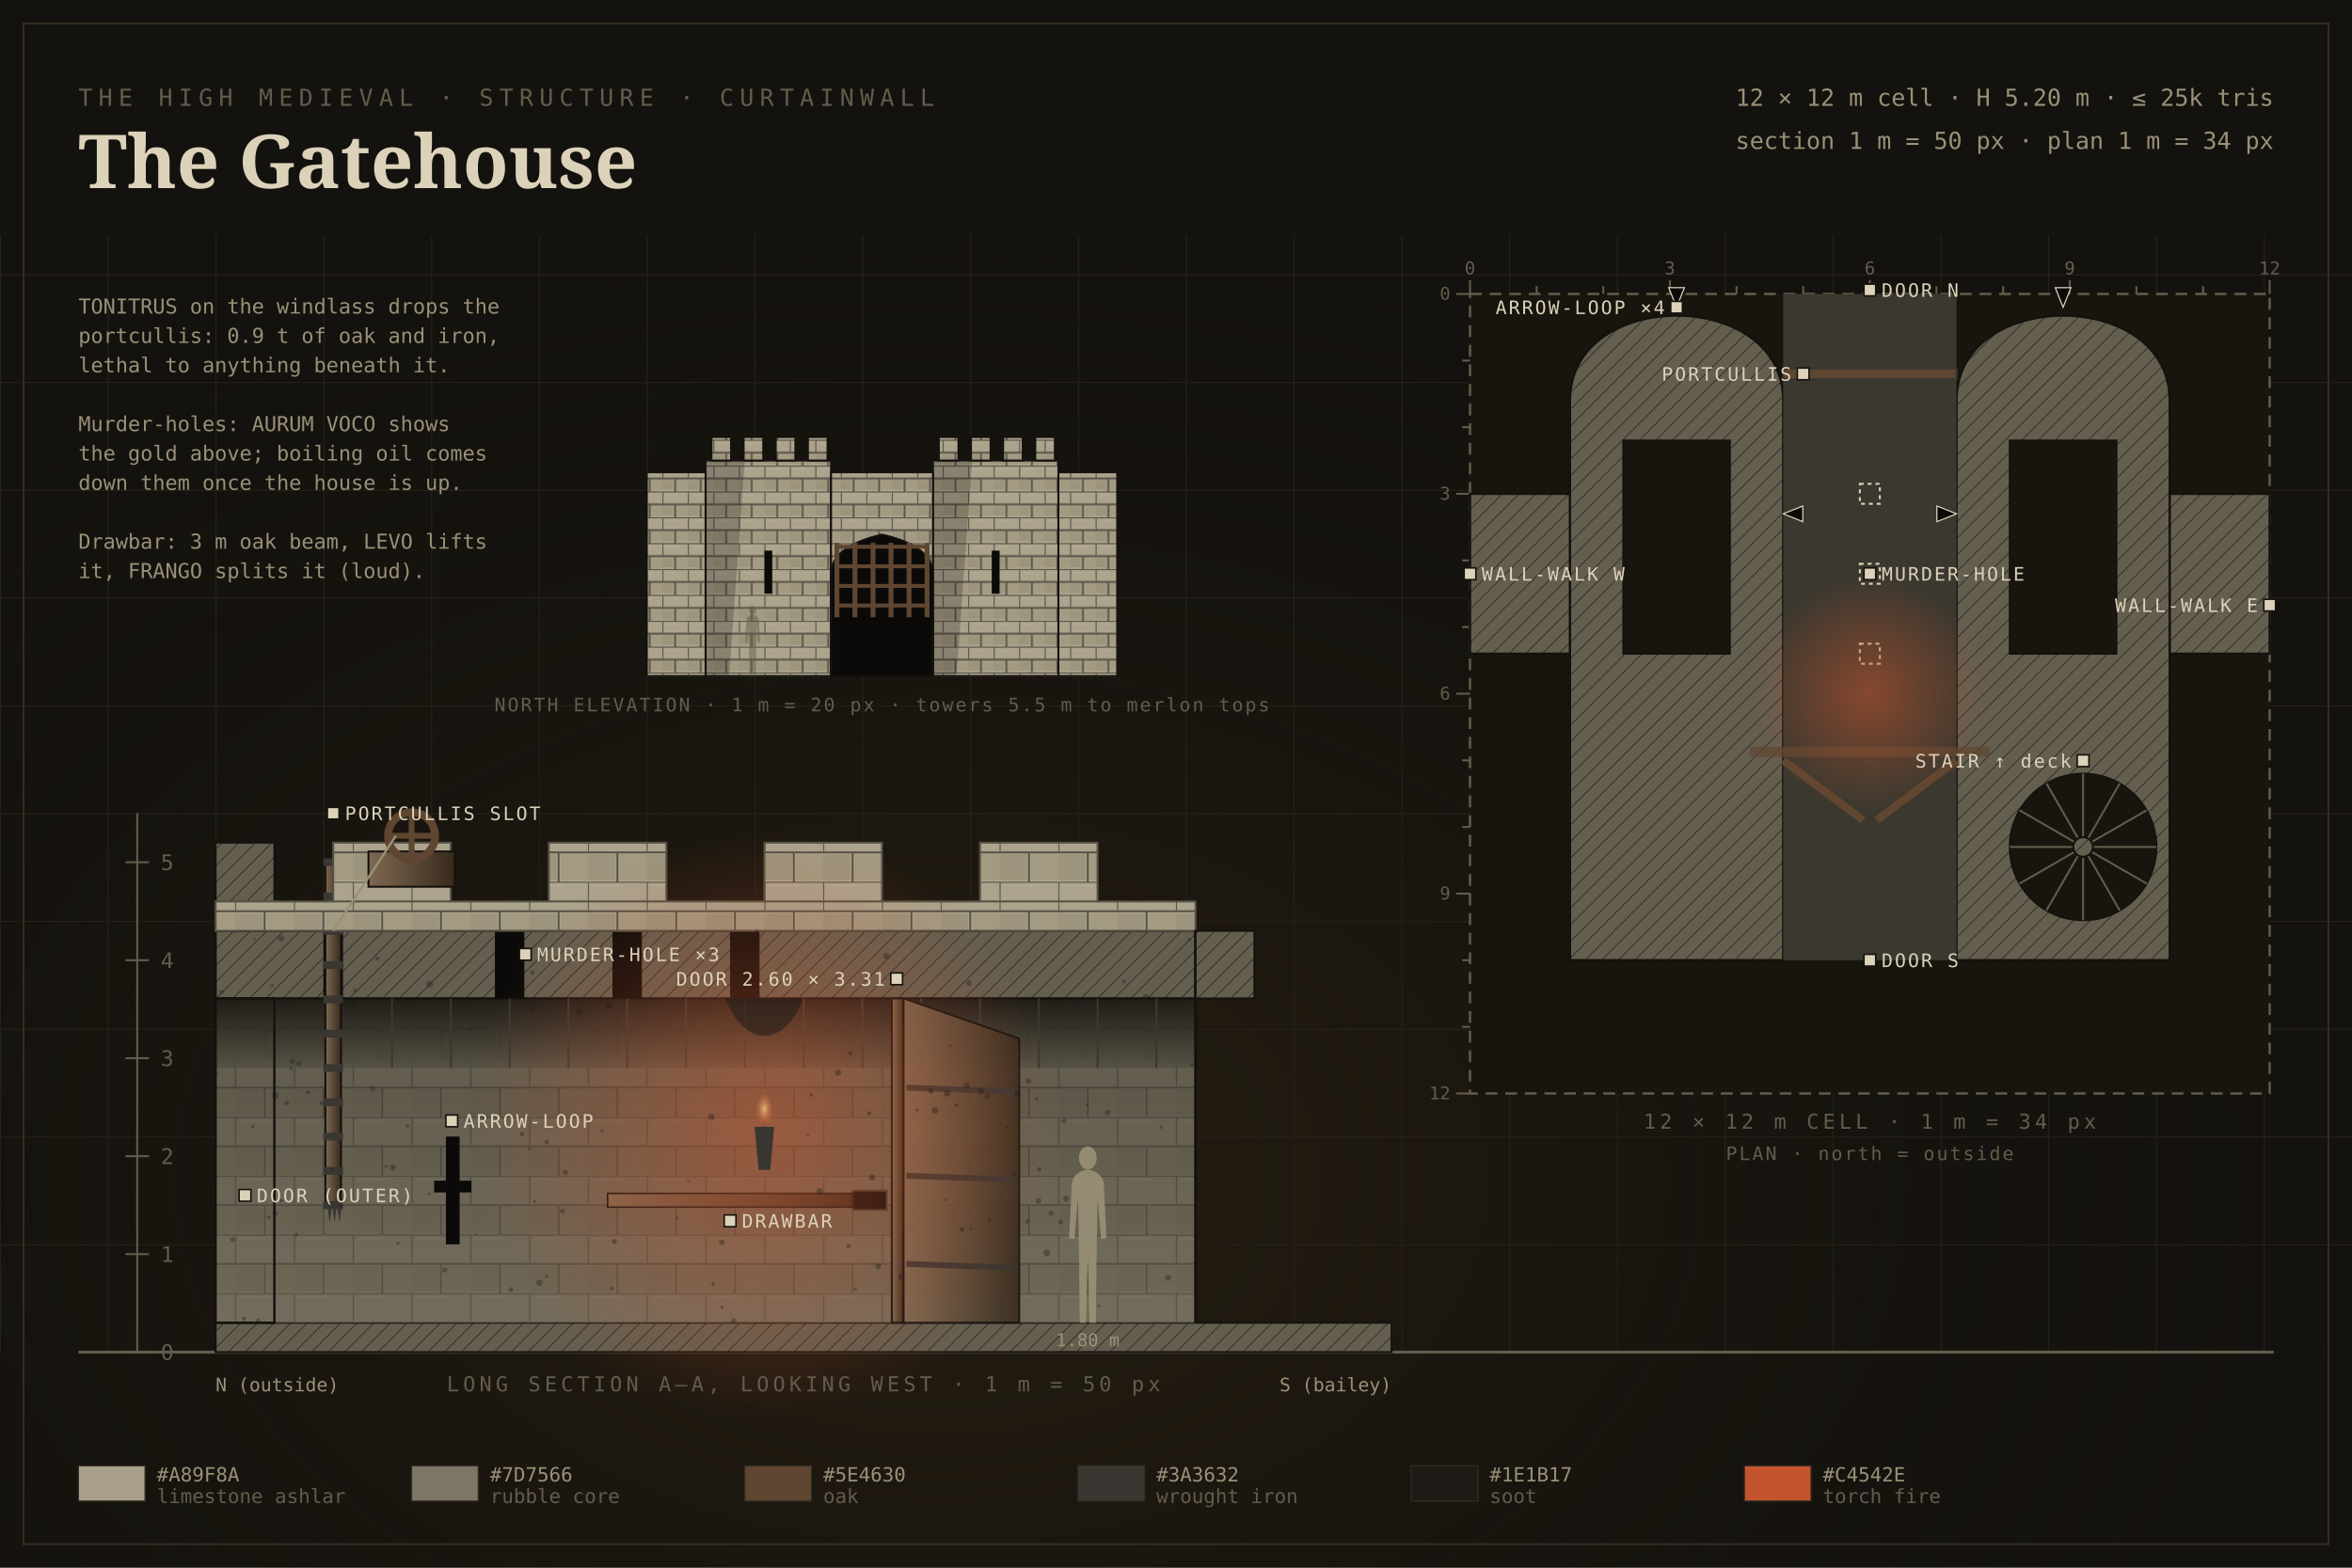
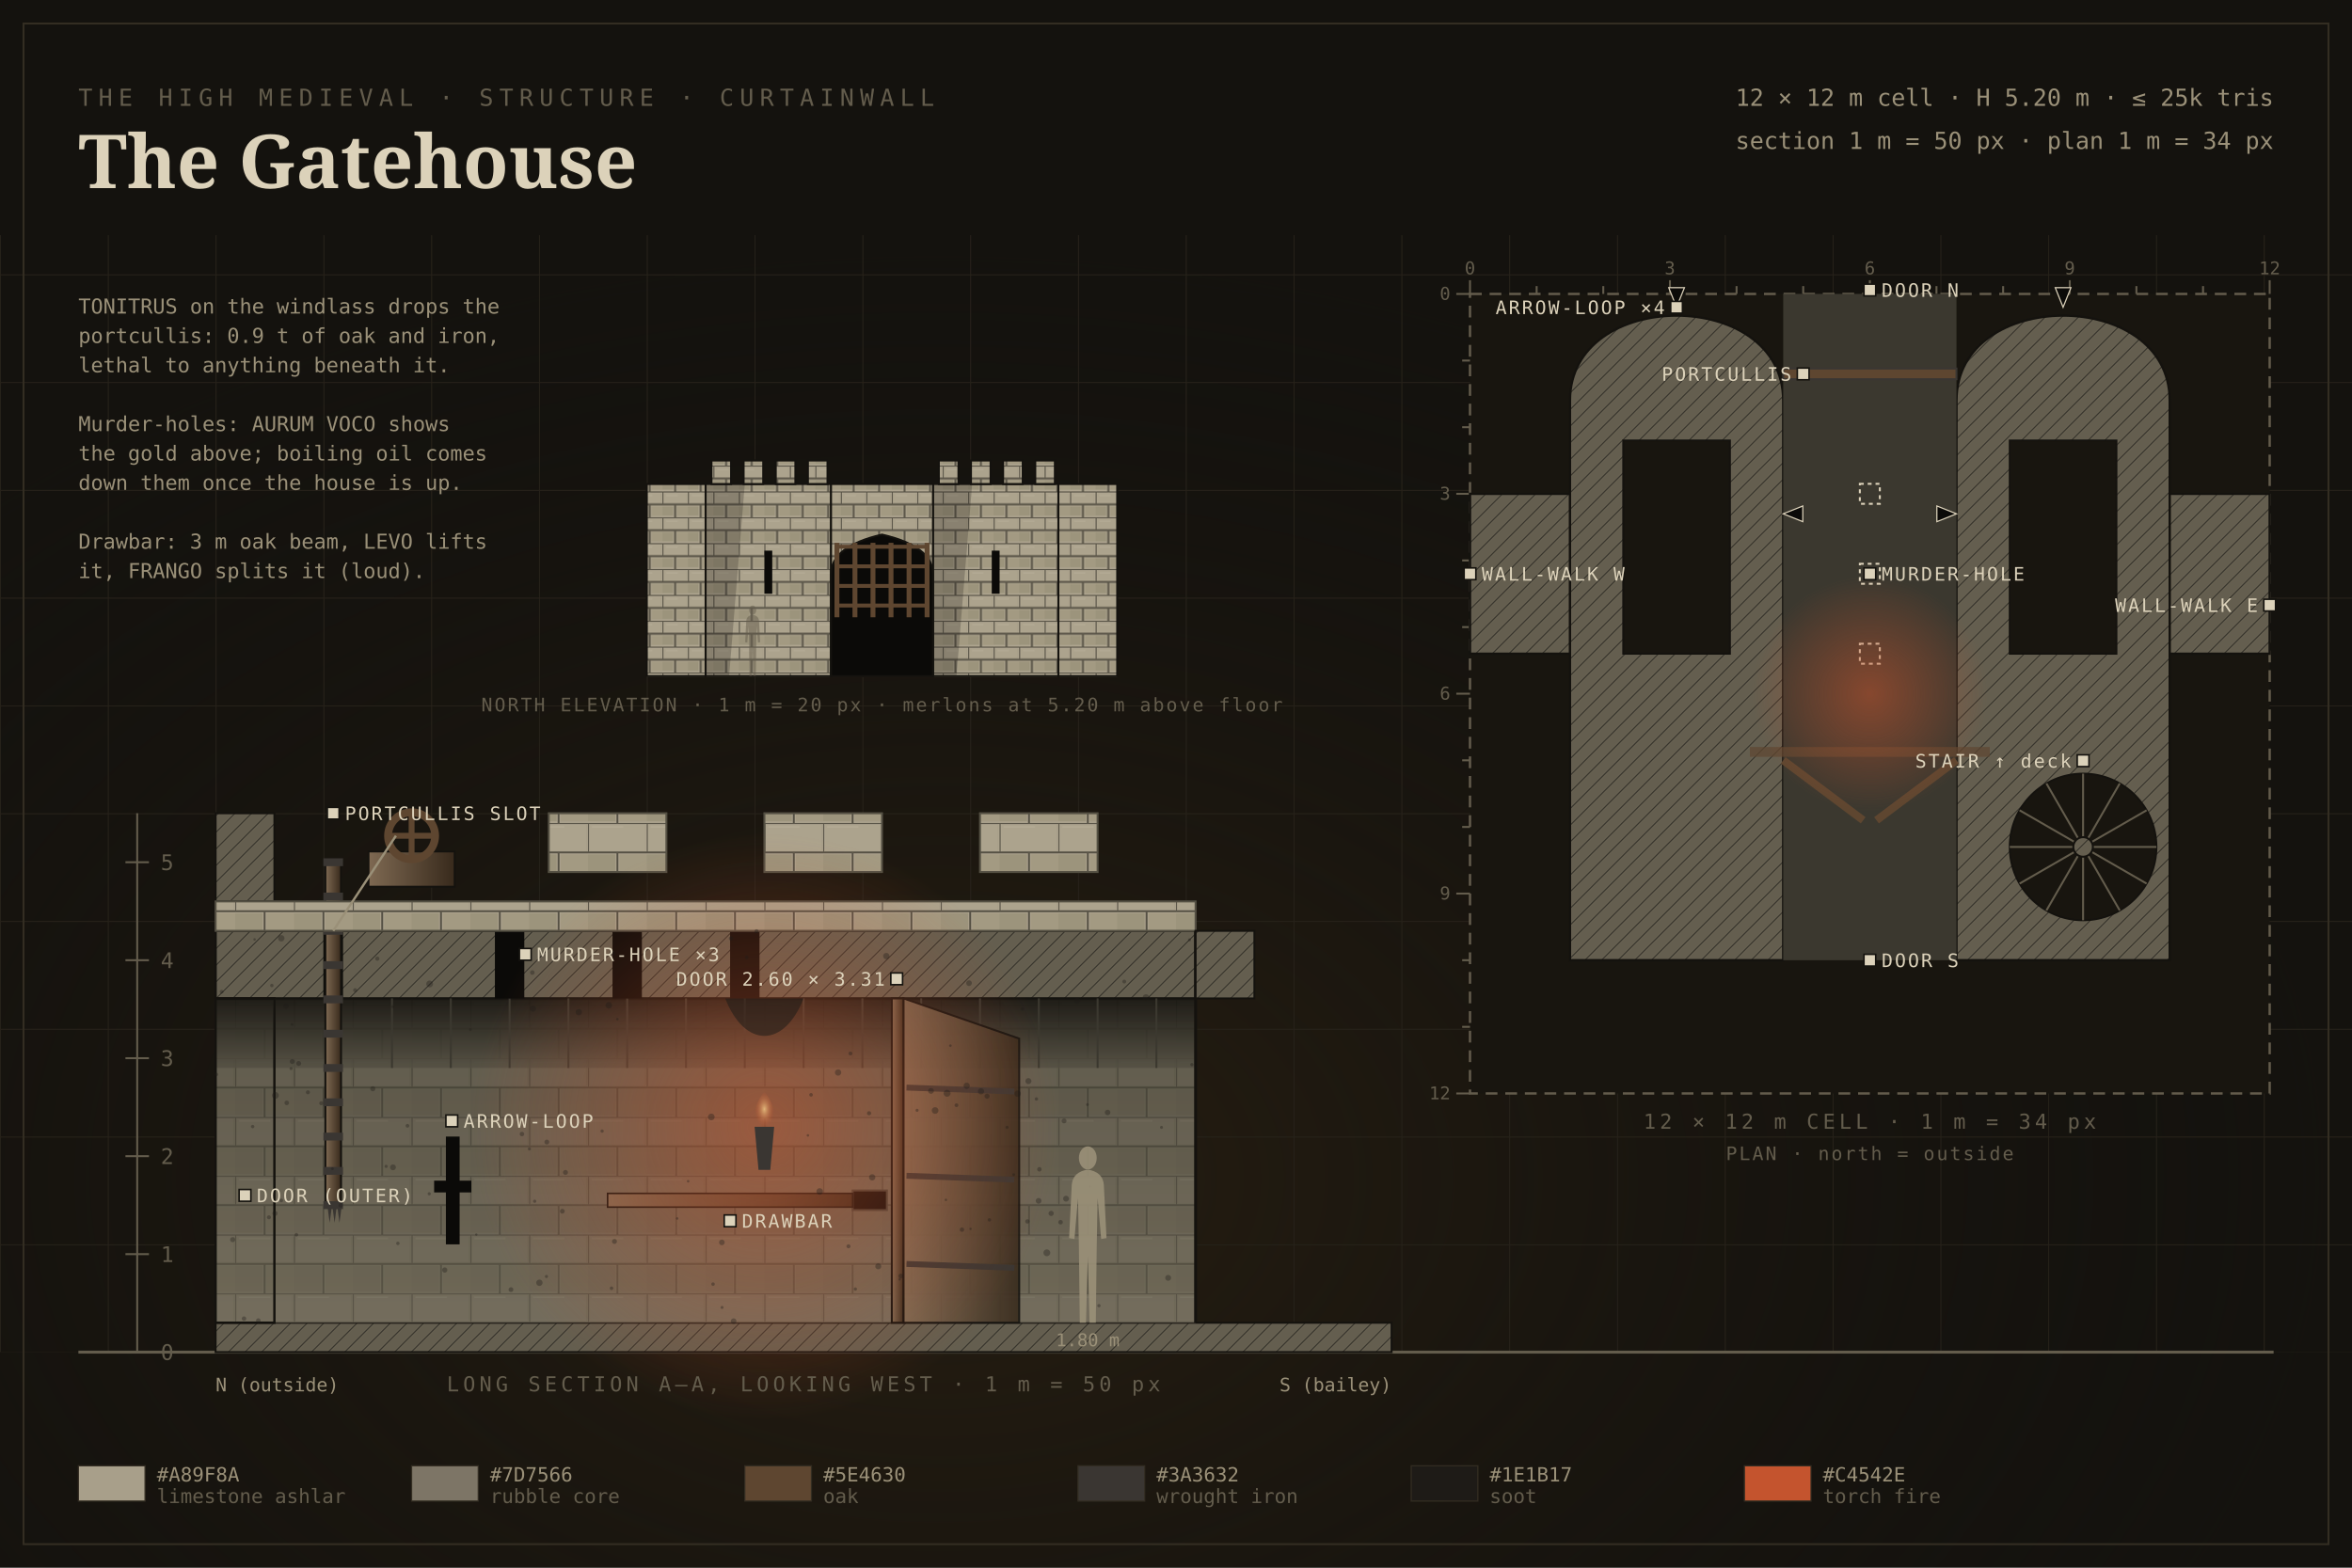
<svg xmlns="http://www.w3.org/2000/svg" viewBox="0 0 1200 800" width="1200" height="800">
  <defs>
    <pattern id="grid" width="55" height="55" patternUnits="userSpaceOnUse" x="0" y="690">
      <path d="M55 0 H0 V55" fill="none" stroke="#262119" stroke-width="1" />
    </pattern>
    <radialGradient id="glow" cx="40%" cy="75%" r="60%">
      <stop offset="0" stop-color="#2A2012" stop-opacity=".9" />
      <stop offset="1" stop-color="#14120E" stop-opacity="0" />
    </radialGradient>
    <pattern id="ash" width="30" height="30" patternUnits="userSpaceOnUse" x="0" y="0">
      <rect width="30" height="30" fill="#A89F8A" />
      <rect x="1" y="1" width="28" height="13" fill="#ACA38D" />
      <rect x="-14.0" y="16" width="28" height="13" fill="#9C947C" />
      <rect x="16.0" y="16" width="28" height="13" fill="#A39A82" />
      <path d="M0,0 H30 M0,15 H30 M0,0 V15 M15.0,15 V30" stroke="#5C574A" stroke-width="1" />
      <path d="M2,2 H18.0" stroke="#B8AE98" stroke-width=".8" opacity=".6" />
    </pattern>
    <pattern id="ashd" width="30" height="30" patternUnits="userSpaceOnUse" x="0" y="0">
      <rect width="30" height="30" fill="#686353" />
      <rect x="1" y="1" width="28" height="13" fill="#706B5A" />
      <rect x="-14.0" y="16" width="28" height="13" fill="#615C4B" />
      <rect x="16.0" y="16" width="28" height="13" fill="#65604E" />
      <path d="M0,0 H30 M0,15 H30 M0,0 V15 M15.0,15 V30" stroke="#39362C" stroke-width="1" />
      <path d="M2,2 H18.0" stroke="#8B8472" stroke-width=".8" opacity=".6" />
    </pattern>
    <pattern id="ashs" width="13" height="13.2" patternUnits="userSpaceOnUse" x="0" y="0">
      <rect width="13" height="13.2" fill="#A89F8A" />
      <rect x="1" y="1" width="11" height="4.6" fill="#ACA38D" />
      <rect x="-5.5" y="7.6" width="11" height="4.6" fill="#9C947C" />
      <rect x="7.5" y="7.6" width="11" height="4.6" fill="#A39A82" />
      <path d="M0,0 H13 M0,6.6 H13 M0,0 V6.6 M6.5,6.6 V13.2" stroke="#5C574A" stroke-width="1" />
      <path d="M2,2 H7.8" stroke="#B8AE98" stroke-width=".8" opacity=".6" />
    </pattern>
    <pattern id="cut" width="6" height="6" patternUnits="userSpaceOnUse" patternTransform="rotate(45)">
      <rect width="6" height="6" fill="#645E4F" />
      <line x1="0" y1="0" x2="0" y2="6" stroke="#38352D" stroke-width="1" />
    </pattern>
    <linearGradient id="g1" x1="0" y1="0" x2="1" y2="0">
      <stop offset="0" stop-color="#7E6952" />
      <stop offset="1" stop-color="#382A1C" />
    </linearGradient>
    <radialGradient id="r2" cx="0.5" cy="0.5" r="0.5">
      <stop offset="0" stop-color="#C4542E" stop-opacity="0.55" />
      <stop offset="1" stop-color="#C4542E" stop-opacity="0" />
    </radialGradient>
    <radialGradient id="r3" cx="0.5" cy="0.5" r="0.5">
      <stop offset="0" stop-color="#E8C080" stop-opacity="0.9" />
      <stop offset="1" stop-color="#C4542E" stop-opacity="0" />
    </radialGradient>
    <linearGradient id="g4" x1="0" y1="0" x2="0" y2="1">
      <stop offset="0" stop-color="#14120E" />
      <stop offset="1" stop-color="#545043" />
    </linearGradient>
    <linearGradient id="g5" x1="0" y1="0" x2="0" y2="1">
      <stop offset="0" stop-color="#474338" />
      <stop offset="1" stop-color="#766F5E" />
    </linearGradient>
  </defs>
  <rect width="1200" height="800" fill="#14120E" />
  <rect width="1200" height="800" fill="url(#glow)" />
  <rect x="0" y="120" width="1200" height="570" fill="url(#grid)" />
  <line x1="40" y1="690" x2="1160" y2="690" stroke="#635C4C" stroke-width="1.5" />
  <rect x="12" y="12" width="1176" height="776" fill="none" stroke="#332D22" stroke-width="1" />
  <text x="40" y="54" font-family="Overpass Mono, monospace" font-size="12" fill="#635C4C" text-anchor="start" letter-spacing="3">THE HIGH MEDIEVAL · STRUCTURE · CURTAINWALL</text>
  <text x="40" y="96" font-family="Eczar, Georgia, serif" font-size="38" font-weight="700" fill="#DCD2BA">The Gatehouse</text>
  <text x="1160" y="54" font-family="Overpass Mono, monospace" font-size="12" fill="#9A9078" text-anchor="end">12 × 12 m cell · H 5.20 m · ≤ 25k tris</text>
  <text x="1160" y="76" font-family="Overpass Mono, monospace" font-size="12" fill="#9A9078" text-anchor="end">section 1 m = 50 px · plan 1 m = 34 px</text>
  <g font-family="Overpass Mono, monospace" font-size="11" fill="#635C4C" stroke="#635C4C">
    <line x1="70" y1="690" x2="70" y2="415.0" stroke-width="1" />
    <line x1="64" y1="690.0" x2="76" y2="690.0" />
    <text x="82" y="694.0" stroke="none">0</text>
    <line x1="64" y1="640.0" x2="76" y2="640.0" />
    <text x="82" y="644.0" stroke="none">1</text>
    <line x1="64" y1="590.0" x2="76" y2="590.0" />
    <text x="82" y="594.0" stroke="none">2</text>
    <line x1="64" y1="540.0" x2="76" y2="540.0" />
    <text x="82" y="544.0" stroke="none">3</text>
    <line x1="64" y1="490.0" x2="76" y2="490.0" />
    <text x="82" y="494.0" stroke="none">4</text>
    <line x1="64" y1="440.0" x2="76" y2="440.0" />
    <text x="82" y="444.0" stroke="none">5</text>
  </g>
  <rect x="110" y="675.0" width="600" height="15.0" fill="url(#cut)" stroke="#14120E" stroke-width="1" />
  <rect x="110" y="475.0" width="500" height="200.0" fill="url(#ashd)" />
  <rect x="110" y="475.0" width="500" height="200.0" fill="url(#g5)" opacity=".55" />
  <path d="M110,509.5 L610,509.5 L610,475.0 L110,475.0 Z" fill="url(#cut)" stroke="#14120E" stroke-width="1.2" />
  <path d="M110,545.0 L610,545.0 L610,509.5 L110,509.5 Z" fill="url(#g4)" opacity=".85" />
  <path d="M140.0,545.0 L140.0,509.5" stroke="#3B382F" stroke-width="1" />
  <path d="M170.0,545.0 L170.0,509.5" stroke="#3B382F" stroke-width="1" />
  <path d="M200.0,545.0 L200.0,509.5" stroke="#3B382F" stroke-width="1" />
  <path d="M230.0,545.0 L230.0,509.5" stroke="#3B382F" stroke-width="1" />
  <path d="M260.0,545.0 L260.0,509.5" stroke="#3B382F" stroke-width="1" />
  <path d="M290.0,545.0 L290.0,509.5" stroke="#3B382F" stroke-width="1" />
  <path d="M320.0,545.0 L320.0,509.5" stroke="#3B382F" stroke-width="1" />
  <path d="M350.0,545.0 L350.0,509.5" stroke="#3B382F" stroke-width="1" />
  <path d="M380.0,545.0 L380.0,509.5" stroke="#3B382F" stroke-width="1" />
  <path d="M410.0,545.0 L410.0,509.5" stroke="#3B382F" stroke-width="1" />
  <path d="M440.0,545.0 L440.0,509.5" stroke="#3B382F" stroke-width="1" />
  <path d="M470,545.0 L470,509.5" stroke="#3B382F" stroke-width="1" />
  <path d="M500.0,545.0 L500.0,509.5" stroke="#3B382F" stroke-width="1" />
  <path d="M530.0,545.0 L530.0,509.5" stroke="#3B382F" stroke-width="1" />
  <path d="M560.0,545.0 L560.0,509.5" stroke="#3B382F" stroke-width="1" />
  <path d="M590.0,545.0 L590.0,509.5" stroke="#3B382F" stroke-width="1" />
  <rect x="252.5" y="475.0" width="15.0" height="34.5" fill="#0B0A08" stroke="#C4542E" stroke-width=".8" stroke-opacity=".0" />
  <rect x="312.5" y="475.0" width="15.0" height="34.5" fill="#0B0A08" stroke="#C4542E" stroke-width=".8" stroke-opacity=".0" />
  <rect x="372.5" y="475.0" width="15.0" height="34.5" fill="#0B0A08" stroke="#C4542E" stroke-width=".8" stroke-opacity=".0" />
  <rect x="165.0" y="475.0" width="10.0" height="34.5" fill="#0B0A08" />
  <rect x="166.0" y="440.0" width="8.0" height="175.0" fill="url(#g1)" stroke="#14120E" stroke-width="1" />
  <rect x="165.0" y="613.0" width="10.0" height="4" fill="#3A3632" />
  <rect x="165.0" y="595.5" width="10.0" height="4" fill="#3A3632" />
  <rect x="165.0" y="578.0" width="10.0" height="4" fill="#3A3632" />
  <rect x="165.0" y="560.5" width="10.0" height="4" fill="#3A3632" />
  <rect x="165.0" y="543.0" width="10.0" height="4" fill="#3A3632" />
  <rect x="165.0" y="525.5" width="10.0" height="4" fill="#3A3632" />
  <rect x="165.0" y="508.0" width="10.0" height="4" fill="#3A3632" />
  <rect x="165.0" y="490.5" width="10.0" height="4" fill="#3A3632" />
  <rect x="165.0" y="473.0" width="10.0" height="4" fill="#3A3632" />
  <rect x="165.0" y="455.5" width="10.0" height="4" fill="#3A3632" />
  <rect x="165.0" y="438.0" width="10.0" height="4" fill="#3A3632" />
  <path d="M167.0,615.0 l1.2,9 l1.2,-9" fill="#3A3632" />
  <path d="M169.5,615.0 l1.2,9 l1.2,-9" fill="#3A3632" />
  <path d="M172.0,615.0 l1.2,9 l1.2,-9" fill="#3A3632" />
-   <rect x="110" y="430.0" width="30.0" height="45.0" fill="url(#cut)" stroke="#14120E" stroke-width="1" />
-   <rect x="170.0" y="430.0" width="60.0" height="45.0" fill="url(#ash)" stroke="#545043" stroke-width="1" />
-   <rect x="280.0" y="430.0" width="60.0" height="45.0" fill="url(#ash)" stroke="#545043" stroke-width="1" />
-   <rect x="390.0" y="430.0" width="60.0" height="45.0" fill="url(#ash)" stroke="#545043" stroke-width="1" />
-   <rect x="500.0" y="430.0" width="60.0" height="45.0" fill="url(#ash)" stroke="#545043" stroke-width="1" />
+   <rect x="110" y="415.0" width="30.0" height="45.0" fill="url(#cut)" stroke="#14120E" stroke-width="1" />
+   <rect x="280.0" y="415.0" width="60.0" height="30.0" fill="url(#ash)" stroke="#545043" stroke-width="1" />
+   <rect x="390.0" y="415.0" width="60.0" height="30.0" fill="url(#ash)" stroke="#545043" stroke-width="1" />
+   <rect x="500.0" y="415.0" width="60.0" height="30.0" fill="url(#ash)" stroke="#545043" stroke-width="1" />
  <rect x="110" y="460.0" width="500" height="15.0" fill="url(#ash)" stroke="#545043" stroke-width="1" />
  <rect x="188.0" y="434.5" width="44" height="18" fill="url(#g1)" stroke="#14120E" stroke-width="1" />
  <circle cx="210.0" cy="426.5" r="12" fill="none" stroke="#5E4630" stroke-width="4" />
  <path d="M198.0,426.5 L222.0,426.5 M210.0,414.5 L210.0,438.5" stroke="#5E4630" stroke-width="3" />
  <path d="M170.0,475.0 L202.0,426.5" stroke="#9A9078" stroke-width="1.2" />
  <rect x="110" y="509.5" width="30.0" height="165.5" fill="none" stroke="#14120E" stroke-width="1.2" />
  <rect x="227.5" y="580.0" width="7" height="55" fill="#0B0A08" />
  <rect x="221.5" y="602.5" width="19" height="6" fill="#0B0A08" />
  <rect x="455.0" y="509.5" width="6.0" height="165.5" fill="url(#g1)" stroke="#14120E" stroke-width="1" />
  <path d="M461.0,675.0 L520.0,675.0 L520.0,530.0 L461.0,509.5 Z" fill="url(#g1)" stroke="#14120E" stroke-width="1" opacity=".9" />
  <path d="M462.5,645.0 L517.5,647.0" stroke="#3A3632" stroke-width="3" />
  <path d="M462.5,600.0 L517.5,602.0" stroke="#3A3632" stroke-width="3" />
  <path d="M462.5,555.0 L517.5,557.0" stroke="#3A3632" stroke-width="3" />
  <rect x="435.0" y="607.5" width="17.5" height="10" fill="#0B0A08" stroke="#434036" />
  <rect x="310.0" y="609.0" width="125.0" height="7" fill="url(#g1)" stroke="#14120E" stroke-width=".8" />
  <circle cx="390.0" cy="575.0" r="150" fill="url(#r2)" />
  <path d="M387.0,597.0 L393.0,597.0 L395.0,575.0 L385.0,575.0 Z" fill="#3A3632" />
  <path d="M390.0,557.0 C382.0,567.0 385.0,575.0 390.0,575.0 C395.0,575.0 398.0,567.0 390.0,557.0 Z" fill="url(#r3)" />
  <path d="M370.0,509.5 C380.0,535.0 400.0,535.0 410.0,509.5" fill="#1E1B17" opacity=".55" />
  <path d="M610,475.0 L610,675.0" stroke="#14120E" stroke-width="1.5" />
  <rect x="610" y="475.0" width="30.0" height="34.5" fill="url(#cut)" stroke="#14120E" />
  <g fill="#1E1B17" opacity="0.35">
    <circle cx="131.8" cy="673.9" r="1.18" />
    <circle cx="312.0" cy="657.4" r="0.91" />
    <circle cx="272.8" cy="613.0" r="0.82" />
    <circle cx="157.1" cy="557.4" r="1.03" />
    <circle cx="556.1" cy="605.5" r="0.62" />
    <circle cx="484.9" cy="533.6" r="0.67" />
    <circle cx="483.2" cy="557.9" r="1.78" />
    <circle cx="307.2" cy="577.2" r="0.86" />
    <circle cx="260.7" cy="658.1" r="1.23" />
    <circle cx="608.1" cy="543.3" r="0.84" />
    <circle cx="549.5" cy="510.8" r="1.60" />
    <circle cx="143.5" cy="478.8" r="1.65" />
    <circle cx="528.8" cy="560.8" r="0.87" />
    <circle cx="190.2" cy="555.6" r="1.31" />
    <circle cx="542.9" cy="572.0" r="1.26" />
    <circle cx="495.2" cy="627.1" r="0.61" />
    <circle cx="138.7" cy="502.9" r="0.88" />
    <circle cx="181.2" cy="505.3" r="1.04" />
    <circle cx="270.1" cy="586.3" r="0.81" />
    <circle cx="517.2" cy="599.4" r="0.73" />
    <circle cx="524.7" cy="551.7" r="1.55" />
    <circle cx="573.6" cy="500.9" r="0.99" />
    <circle cx="592.6" cy="575.3" r="0.78" />
    <circle cx="275.2" cy="654.6" r="1.64" />
    <circle cx="351.1" cy="602.8" r="0.66" />
    <circle cx="433.9" cy="537.6" r="0.99" />
    <circle cx="565.1" cy="567.7" r="1.42" />
    <circle cx="313.5" cy="633.5" r="1.28" />
    <circle cx="110.4" cy="548.3" r="0.91" />
    <circle cx="312.4" cy="486.4" r="1.40" />
    <circle cx="596.0" cy="652.1" r="1.51" />
    <circle cx="266.3" cy="578.7" r="1.15" />
    <circle cx="475.0" cy="556.7" r="1.49" />
    <circle cx="490.8" cy="627.5" r="1.13" />
    <circle cx="368.3" cy="634.0" r="1.44" />
    <circle cx="584.7" cy="509.1" r="1.75" />
    <circle cx="529.9" cy="612.8" r="1.47" />
    <circle cx="413.8" cy="558.7" r="0.93" />
    <circle cx="243.0" cy="630.0" r="0.61" />
    <circle cx="534.1" cy="639.3" r="1.76" />
    <circle cx="149.0" cy="522.8" r="0.69" />
    <circle cx="346.0" cy="499.9" r="0.99" />
    <circle cx="288.5" cy="598.3" r="1.27" />
    <circle cx="271.6" cy="496.3" r="1.17" />
    <circle cx="503.6" cy="559.4" r="1.30" />
    <circle cx="436.4" cy="657.8" r="0.85" />
    <circle cx="519.2" cy="558.1" r="1.66" />
    <circle cx="247.2" cy="570.2" r="1.46" />
    <circle cx="373.0" cy="478.9" r="1.14" />
    <circle cx="124.5" cy="672.9" r="1.15" />
    <circle cx="152.4" cy="542.7" r="1.27" />
    <circle cx="200.5" cy="595.7" r="1.50" />
    <circle cx="279.0" cy="582.8" r="1.25" />
    <circle cx="226.9" cy="648.1" r="1.35" />
    <circle cx="541.1" cy="623.7" r="1.17" />
    <circle cx="427.6" cy="547.3" r="1.62" />
    <circle cx="173.8" cy="615.1" r="1.11" />
    <circle cx="459.6" cy="651.2" r="1.27" />
    <circle cx="477.1" cy="566.7" r="1.72" />
    <circle cx="386.0" cy="475.2" r="1.04" />
    <circle cx="143.5" cy="612.6" r="0.95" />
    <circle cx="543.9" cy="611.7" r="1.51" />
    <circle cx="192.5" cy="489.2" r="1.09" />
    <circle cx="362.9" cy="570.0" r="1.72" />
    <circle cx="530.3" cy="596.7" r="1.15" />
    <circle cx="554.8" cy="563.7" r="0.74" />
    <circle cx="118.7" cy="632.6" r="1.30" />
    <circle cx="536.3" cy="619.2" r="1.34" />
    <circle cx="113.1" cy="506.1" r="0.99" />
    <circle cx="199.9" cy="609.5" r="1.24" />
    <circle cx="418.2" cy="608.0" r="1.68" />
    <circle cx="310.6" cy="513.0" r="1.68" />
    <circle cx="240.0" cy="525.4" r="0.75" />
    <circle cx="278.8" cy="651.4" r="0.81" />
    <circle cx="467.9" cy="566.6" r="0.79" />
    <circle cx="219.2" cy="502.1" r="1.75" />
    <circle cx="203.0" cy="634.5" r="0.89" />
    <circle cx="128.9" cy="574.9" r="0.88" />
    <circle cx="140.3" cy="619.2" r="1.33" />
    <circle cx="169.6" cy="596.4" r="0.75" />
    <circle cx="145.9" cy="513.3" r="1.48" />
    <circle cx="295.3" cy="516.5" r="1.63" />
    <circle cx="140.5" cy="559.0" r="1.76" />
    <circle cx="219.0" cy="609.2" r="0.82" />
    <circle cx="146.3" cy="562.8" r="1.18" />
    <circle cx="207.9" cy="574.5" r="0.96" />
    <circle cx="432.9" cy="636.0" r="1.03" />
    <circle cx="504.8" cy="622.5" r="0.89" />
    <circle cx="374.3" cy="674.2" r="1.45" />
    <circle cx="315.0" cy="520.1" r="0.64" />
    <circle cx="459.0" cy="652.9" r="0.61" />
    <circle cx="412.2" cy="579.4" r="0.65" />
    <circle cx="493.2" cy="554.1" r="1.63" />
    <circle cx="494.4" cy="501.7" r="1.46" />
    <circle cx="381.0" cy="488.6" r="0.90" />
    <circle cx="345.5" cy="621.8" r="0.65" />
    <circle cx="363.8" cy="655.3" r="0.90" />
    <circle cx="488.0" cy="564.0" r="0.97" />
    <circle cx="482.6" cy="612.3" r="0.65" />
    <circle cx="129.9" cy="479.4" r="0.67" />
    <circle cx="197.0" cy="595.2" r="0.82" />
    <circle cx="513.8" cy="575.3" r="0.81" />
    <circle cx="163.9" cy="563.0" r="1.03" />
    <circle cx="200.4" cy="513.7" r="0.83" />
    <circle cx="148.5" cy="545.3" r="0.80" />
    <circle cx="286.9" cy="618.1" r="1.22" />
    <circle cx="149.1" cy="541.7" r="1.26" />
    <circle cx="137.2" cy="621.2" r="1.02" />
    <circle cx="368.4" cy="667.2" r="0.78" />
    <circle cx="443.4" cy="568.1" r="1.07" />
    <circle cx="521.6" cy="514.9" r="0.79" />
    <circle cx="271.9" cy="514.7" r="1.57" />
    <circle cx="560.7" cy="666.3" r="0.85" />
    <circle cx="151.2" cy="630.1" r="0.93" />
    <circle cx="445.0" cy="600.8" r="1.62" />
    <circle cx="448.1" cy="646.2" r="1.55" />
    <circle cx="524.2" cy="623.3" r="1.12" />
    <circle cx="606.9" cy="479.6" r="0.80" />
    <circle cx="452.2" cy="487.9" r="1.63" />
    <circle cx="500.5" cy="556.9" r="1.60" />
  </g>
  <g transform="translate(555.0,675.0) scale(0.2272727) translate(-160,-690)" fill="#9A9078" opacity="0.9">
    <ellipse cx="160" cy="320" rx="20" ry="26" />
    <path d="M160 346 C138 350 126 360 124 380 L118 500 L130 502 L138 410 L140 520 L142 690 L156 690 L160 540 L164 690 L178 690 L180 520 L182 410 L190 502 L202 500 L196 380 C194 360 182 350 160 346 Z" />
  </g>
  <text x="555.0" y="687.0" font-family="Overpass Mono, monospace" font-size="9" fill="#9A9078" text-anchor="middle">1.80 m</text>
  <rect x="167.0" y="412.0" width="6" height="6" fill="#DCD2BA" stroke="#14120E" stroke-width=".8" />
  <text x="176.0" y="418.5" font-family="Overpass Mono, monospace" font-size="9.5" fill="#DCD2BA" text-anchor="start" letter-spacing="1">PORTCULLIS SLOT</text>
  <rect x="265.0" y="484.0" width="6" height="6" fill="#DCD2BA" stroke="#14120E" stroke-width=".8" />
  <text x="274.0" y="490.5" font-family="Overpass Mono, monospace" font-size="9.5" fill="#DCD2BA" text-anchor="start" letter-spacing="1">MURDER-HOLE ×3</text>
  <rect x="227.5" y="569.0" width="6" height="6" fill="#DCD2BA" stroke="#14120E" stroke-width=".8" />
  <text x="236.5" y="575.5" font-family="Overpass Mono, monospace" font-size="9.5" fill="#DCD2BA" text-anchor="start" letter-spacing="1">ARROW-LOOP</text>
  <rect x="454.5" y="496.5" width="6" height="6" fill="#DCD2BA" stroke="#14120E" stroke-width=".8" />
  <text x="451.5" y="503.0" font-family="Overpass Mono, monospace" font-size="9.5" fill="#DCD2BA" text-anchor="end" letter-spacing="1">DOOR 2.60 × 3.31</text>
  <rect x="122.0" y="607.0" width="6" height="6" fill="#DCD2BA" stroke="#14120E" stroke-width=".8" />
  <text x="131.0" y="613.5" font-family="Overpass Mono, monospace" font-size="9.5" fill="#DCD2BA" text-anchor="start" letter-spacing="1">DOOR (OUTER)</text>
  <rect x="369.5" y="620.0" width="6" height="6" fill="#DCD2BA" stroke="#14120E" stroke-width=".8" />
  <text x="378.5" y="626.5" font-family="Overpass Mono, monospace" font-size="9.5" fill="#DCD2BA" text-anchor="start" letter-spacing="1">DRAWBAR</text>
  <text x="410" y="710" font-family="Overpass Mono, monospace" font-size="10.5" fill="#635C4C" text-anchor="middle" letter-spacing="2">LONG SECTION A–A, LOOKING WEST · 1 m = 50 px</text>
  <text x="110" y="710" font-family="Overpass Mono, monospace" font-size="9.5" fill="#9A9078" text-anchor="start">N (outside)</text>
  <text x="710" y="710" font-family="Overpass Mono, monospace" font-size="9.5" fill="#9A9078" text-anchor="end">S (bailey)</text>
  <line x1="330" y1="345" x2="570" y2="345" stroke="#635C4C" />
-   <path d="M360.0,345 L360.0,235.0 L424.0,235.0 L424.0,345 Z" fill="url(#ashs)" stroke="#14120E" />
-   <path d="M360.0,345 L360.0,235.0 L380.0,235.0 L372.0,345 Z" fill="#1E1B17" opacity=".25" />
-   <rect x="363.0" y="223.0" width="10.0" height="12.0" fill="url(#ashs)" stroke="#14120E" />
-   <rect x="379.4" y="223.0" width="10.0" height="12.0" fill="url(#ashs)" stroke="#14120E" />
-   <rect x="395.8" y="223.0" width="10.0" height="12.0" fill="url(#ashs)" stroke="#14120E" />
-   <rect x="412.2" y="223.0" width="10.0" height="12.0" fill="url(#ashs)" stroke="#14120E" />
+   <path d="M360.0,345 L360.0,247.0 L424.0,247.0 L424.0,345 Z" fill="url(#ashs)" stroke="#14120E" />
+   <path d="M360.0,345 L360.0,247.0 L380.0,247.0 L372.0,345 Z" fill="#1E1B17" opacity=".25" />
+   <rect x="363.0" y="235.0" width="10.0" height="12.0" fill="url(#ashs)" stroke="#14120E" />
+   <rect x="379.4" y="235.0" width="10.0" height="12.0" fill="url(#ashs)" stroke="#14120E" />
+   <rect x="395.8" y="235.0" width="10.0" height="12.0" fill="url(#ashs)" stroke="#14120E" />
+   <rect x="412.2" y="235.0" width="10.0" height="12.0" fill="url(#ashs)" stroke="#14120E" />
  <rect x="390.0" y="281.0" width="4" height="22.0" fill="#0B0A08" />
-   <path d="M476.0,345 L476.0,235.0 L540.0,235.0 L540.0,345 Z" fill="url(#ashs)" stroke="#14120E" />
-   <path d="M476.0,345 L476.0,235.0 L496.0,235.0 L488.0,345 Z" fill="#1E1B17" opacity=".25" />
-   <rect x="479.0" y="223.0" width="10.0" height="12.0" fill="url(#ashs)" stroke="#14120E" />
-   <rect x="495.4" y="223.0" width="10.0" height="12.0" fill="url(#ashs)" stroke="#14120E" />
-   <rect x="511.8" y="223.0" width="10.0" height="12.0" fill="url(#ashs)" stroke="#14120E" />
-   <rect x="528.2" y="223.0" width="10.0" height="12.0" fill="url(#ashs)" stroke="#14120E" />
+   <path d="M476.0,345 L476.0,247.0 L540.0,247.0 L540.0,345 Z" fill="url(#ashs)" stroke="#14120E" />
+   <path d="M476.0,345 L476.0,247.0 L496.0,247.0 L488.0,345 Z" fill="#1E1B17" opacity=".25" />
+   <rect x="479.0" y="235.0" width="10.0" height="12.0" fill="url(#ashs)" stroke="#14120E" />
+   <rect x="495.4" y="235.0" width="10.0" height="12.0" fill="url(#ashs)" stroke="#14120E" />
+   <rect x="511.8" y="235.0" width="10.0" height="12.0" fill="url(#ashs)" stroke="#14120E" />
+   <rect x="528.2" y="235.0" width="10.0" height="12.0" fill="url(#ashs)" stroke="#14120E" />
  <rect x="506.0" y="281.0" width="4" height="22.0" fill="#0B0A08" />
-   <rect x="330" y="241.0" width="30.0" height="104.0" fill="url(#ashs)" stroke="#14120E" />
-   <rect x="540.0" y="241.0" width="30.0" height="104.0" fill="url(#ashs)" stroke="#14120E" />
-   <rect x="424.0" y="241.0" width="52.0" height="104.0" fill="url(#ashs)" stroke="#14120E" />
+   <rect x="330" y="247.0" width="30.0" height="98.0" fill="url(#ashs)" stroke="#14120E" />
+   <rect x="540.0" y="247.0" width="30.0" height="98.0" fill="url(#ashs)" stroke="#14120E" />
+   <rect x="424.0" y="247.0" width="52.0" height="98.0" fill="url(#ashs)" stroke="#14120E" />
  <path d="M424.0,345 L424.0,293.0 Q424.0,278.8 450,272.8 Q476.0,278.8 476.0,293.0 L476.0,345 Z" fill="#0B0A08" stroke="#14120E" />
  <line x1="427.0" y1="277.0" x2="427.0" y2="315.0" stroke="#5E4630" stroke-width="2.5" />
  <line x1="436.2" y1="277.0" x2="436.2" y2="315.0" stroke="#5E4630" stroke-width="2.5" />
  <line x1="445.4" y1="277.0" x2="445.4" y2="315.0" stroke="#5E4630" stroke-width="2.5" />
  <line x1="454.6" y1="277.0" x2="454.6" y2="315.0" stroke="#5E4630" stroke-width="2.5" />
  <line x1="463.8" y1="277.0" x2="463.8" y2="315.0" stroke="#5E4630" stroke-width="2.5" />
  <line x1="473.0" y1="277.0" x2="473.0" y2="315.0" stroke="#5E4630" stroke-width="2.5" />
  <line x1="426.0" y1="309.0" x2="474.0" y2="309.0" stroke="#5E4630" stroke-width="2" />
  <line x1="426.0" y1="299.0" x2="474.0" y2="299.0" stroke="#5E4630" stroke-width="2" />
  <line x1="426.0" y1="289.0" x2="474.0" y2="289.0" stroke="#5E4630" stroke-width="2" />
  <line x1="426.0" y1="279.0" x2="474.0" y2="279.0" stroke="#5E4630" stroke-width="2" />
  <g transform="translate(384.0,345) scale(0.09090909) translate(-160,-690)" fill="#635C4C" opacity="0.5">
    <ellipse cx="160" cy="320" rx="20" ry="26" />
    <path d="M160 346 C138 350 126 360 124 380 L118 500 L130 502 L138 410 L140 520 L142 690 L156 690 L160 540 L164 690 L178 690 L180 520 L182 410 L190 502 L202 500 L196 380 C194 360 182 350 160 346 Z" />
  </g>
-   <text x="450" y="363" font-family="Overpass Mono, monospace" font-size="9.5" fill="#635C4C" text-anchor="middle" letter-spacing="1">NORTH ELEVATION · 1 m = 20 px · towers 5.5 m to merlon tops</text>
+   <text x="450" y="363" font-family="Overpass Mono, monospace" font-size="9.5" fill="#635C4C" text-anchor="middle" letter-spacing="1">NORTH ELEVATION · 1 m = 20 px · merlons at 5.20 m above floor</text>
  <rect x="750" y="150" width="408" height="408" fill="#18150F" stroke="#635C4C" stroke-width="1.2" stroke-dasharray="6 4" />
  <line x1="750" y1="150" x2="750" y2="143" stroke="#635C4C" />
  <line x1="750" y1="150" x2="743" y2="150" stroke="#635C4C" />
  <text x="750" y="140" font-family="Overpass Mono, monospace" font-size="9" fill="#635C4C" text-anchor="middle">0</text>
  <text x="740" y="153" font-family="Overpass Mono, monospace" font-size="9" fill="#635C4C" text-anchor="end">0</text>
  <line x1="784" y1="150" x2="784" y2="146" stroke="#635C4C" />
  <line x1="750" y1="184" x2="746" y2="184" stroke="#635C4C" />
  <line x1="818" y1="150" x2="818" y2="146" stroke="#635C4C" />
  <line x1="750" y1="218" x2="746" y2="218" stroke="#635C4C" />
  <line x1="852" y1="150" x2="852" y2="143" stroke="#635C4C" />
  <line x1="750" y1="252" x2="743" y2="252" stroke="#635C4C" />
  <text x="852" y="140" font-family="Overpass Mono, monospace" font-size="9" fill="#635C4C" text-anchor="middle">3</text>
  <text x="740" y="255" font-family="Overpass Mono, monospace" font-size="9" fill="#635C4C" text-anchor="end">3</text>
  <line x1="886" y1="150" x2="886" y2="146" stroke="#635C4C" />
  <line x1="750" y1="286" x2="746" y2="286" stroke="#635C4C" />
  <line x1="920" y1="150" x2="920" y2="146" stroke="#635C4C" />
  <line x1="750" y1="320" x2="746" y2="320" stroke="#635C4C" />
  <line x1="954" y1="150" x2="954" y2="143" stroke="#635C4C" />
  <line x1="750" y1="354" x2="743" y2="354" stroke="#635C4C" />
  <text x="954" y="140" font-family="Overpass Mono, monospace" font-size="9" fill="#635C4C" text-anchor="middle">6</text>
  <text x="740" y="357" font-family="Overpass Mono, monospace" font-size="9" fill="#635C4C" text-anchor="end">6</text>
  <line x1="988" y1="150" x2="988" y2="146" stroke="#635C4C" />
  <line x1="750" y1="388" x2="746" y2="388" stroke="#635C4C" />
  <line x1="1022" y1="150" x2="1022" y2="146" stroke="#635C4C" />
  <line x1="750" y1="422" x2="746" y2="422" stroke="#635C4C" />
  <line x1="1056" y1="150" x2="1056" y2="143" stroke="#635C4C" />
  <line x1="750" y1="456" x2="743" y2="456" stroke="#635C4C" />
  <text x="1056" y="140" font-family="Overpass Mono, monospace" font-size="9" fill="#635C4C" text-anchor="middle">9</text>
  <text x="740" y="459" font-family="Overpass Mono, monospace" font-size="9" fill="#635C4C" text-anchor="end">9</text>
  <line x1="1090" y1="150" x2="1090" y2="146" stroke="#635C4C" />
  <line x1="750" y1="490" x2="746" y2="490" stroke="#635C4C" />
  <line x1="1124" y1="150" x2="1124" y2="146" stroke="#635C4C" />
  <line x1="750" y1="524" x2="746" y2="524" stroke="#635C4C" />
  <line x1="1158" y1="150" x2="1158" y2="143" stroke="#635C4C" />
  <line x1="750" y1="558" x2="743" y2="558" stroke="#635C4C" />
  <text x="1158" y="140" font-family="Overpass Mono, monospace" font-size="9" fill="#635C4C" text-anchor="middle">12</text>
  <text x="740" y="561" font-family="Overpass Mono, monospace" font-size="9" fill="#635C4C" text-anchor="end">12</text>
  <text x="954" y="576" font-family="Overpass Mono, monospace" font-size="10.5" fill="#635C4C" text-anchor="middle" letter-spacing="2">12 × 12 m CELL · 1 m = 34 px</text>
  <path d="M801.0,490 L801.0,204.4 C801.0,146.6 909.8,146.6 909.8,204.4 L909.8,490 Z" fill="url(#cut)" stroke="#14120E" stroke-width="1.2" />
  <rect x="828.2" y="224.8" width="54.4" height="108.8" fill="#18150F" stroke="#14120E" />
  <path d="M998.2,490 L998.2,204.4 C998.2,146.6 1107.0,146.6 1107.0,204.4 L1107.0,490 Z" fill="url(#cut)" stroke="#14120E" stroke-width="1.2" />
  <rect x="1025.4" y="224.8" width="54.4" height="108.8" fill="#18150F" stroke="#14120E" />
  <rect x="750" y="252" width="51.0" height="81.6" fill="url(#cut)" stroke="#14120E" stroke-width="1.2" />
  <rect x="1107.0" y="252" width="51.0" height="81.6" fill="url(#cut)" stroke="#14120E" stroke-width="1.2" />
  <rect x="909.8" y="150" width="88.4" height="340" fill="#3B382F" />
  <rect x="909.8" y="188.08" width="88.4" height="5.44" fill="#5E4630" stroke="#3A3632" />
  <rect x="948.9" y="246.9" width="10.2" height="10.2" fill="none" stroke="#DCD2BA" stroke-dasharray="2 2" />
  <rect x="948.9" y="287.7" width="10.2" height="10.2" fill="none" stroke="#DCD2BA" stroke-dasharray="2 2" />
  <rect x="948.9" y="328.5" width="10.2" height="10.2" fill="none" stroke="#DCD2BA" stroke-dasharray="2 2" />
  <path d="M909.8,388 L950.6,418.6 M998.2,388 L957.4,418.6" stroke="#5E4630" stroke-width="4" />
  <rect x="892.8" y="381.2" width="122.4" height="5" fill="#5E4630" opacity=".7" />
  <circle cx="1062.8" cy="432.2" r="37.4" fill="#18150F" stroke="#14120E" />
  <line x1="1062.8" y1="432.2" x2="1100.2" y2="432.2" stroke="#635C4C" />
  <line x1="1062.8" y1="432.2" x2="1095.2" y2="450.9" stroke="#635C4C" />
  <line x1="1062.8" y1="432.2" x2="1081.5" y2="464.6" stroke="#635C4C" />
  <line x1="1062.8" y1="432.2" x2="1062.8" y2="469.6" stroke="#635C4C" />
  <line x1="1062.8" y1="432.2" x2="1044.1" y2="464.6" stroke="#635C4C" />
  <line x1="1062.8" y1="432.2" x2="1030.4" y2="450.9" stroke="#635C4C" />
  <line x1="1062.8" y1="432.2" x2="1025.4" y2="432.2" stroke="#635C4C" />
  <line x1="1062.8" y1="432.2" x2="1030.4" y2="413.5" stroke="#635C4C" />
  <line x1="1062.8" y1="432.2" x2="1044.1" y2="399.8" stroke="#635C4C" />
  <line x1="1062.8" y1="432.2" x2="1062.8" y2="394.8" stroke="#635C4C" />
  <line x1="1062.8" y1="432.2" x2="1081.5" y2="399.8" stroke="#635C4C" />
  <line x1="1062.8" y1="432.2" x2="1095.2" y2="413.5" stroke="#635C4C" />
  <circle cx="1062.8" cy="432.2" r="5" fill="url(#cut)" stroke="#14120E" />
  <path d="M855.4,156.8 l4,-10 l-8,0 Z" fill="#0B0A08" stroke="#DCD2BA" stroke-width=".6" />
  <path d="M1052.6,156.8 l4,-10 l-8,0 Z" fill="#0B0A08" stroke="#DCD2BA" stroke-width=".6" />
  <path d="M909.8,262.2 l10,-4 l0,8 Z" fill="#0B0A08" stroke="#DCD2BA" stroke-width=".6" />
  <path d="M998.2,262.2 l-10,4 l0,-8 Z" fill="#0B0A08" stroke="#DCD2BA" stroke-width=".6" />
  <circle cx="954" cy="354" r="60" fill="url(#r2)" />
  <rect x="951" y="145" width="6" height="6" fill="#DCD2BA" stroke="#14120E" stroke-width=".8" />
  <text x="960" y="151.5" font-family="Overpass Mono, monospace" font-size="9.5" fill="#DCD2BA" text-anchor="start" letter-spacing="1">DOOR N</text>
  <rect x="951" y="487" width="6" height="6" fill="#DCD2BA" stroke="#14120E" stroke-width=".8" />
  <text x="960" y="493.5" font-family="Overpass Mono, monospace" font-size="9.5" fill="#DCD2BA" text-anchor="start" letter-spacing="1">DOOR S</text>
  <rect x="852.4" y="153.8" width="6" height="6" fill="#DCD2BA" stroke="#14120E" stroke-width=".8" />
  <text x="849.4" y="160.3" font-family="Overpass Mono, monospace" font-size="9.5" fill="#DCD2BA" text-anchor="end" letter-spacing="1">ARROW-LOOP ×4</text>
  <rect x="1059.8" y="385.2" width="6" height="6" fill="#DCD2BA" stroke="#14120E" stroke-width=".8" />
  <text x="1056.8" y="391.7" font-family="Overpass Mono, monospace" font-size="9.5" fill="#DCD2BA" text-anchor="end" letter-spacing="1">STAIR ↑ deck</text>
  <rect x="951" y="289.8" width="6" height="6" fill="#DCD2BA" stroke="#14120E" stroke-width=".8" />
  <text x="960" y="296.3" font-family="Overpass Mono, monospace" font-size="9.5" fill="#DCD2BA" text-anchor="start" letter-spacing="1">MURDER-HOLE</text>
  <rect x="917" y="187.8" width="6" height="6" fill="#DCD2BA" stroke="#14120E" stroke-width=".8" />
  <text x="914" y="194.3" font-family="Overpass Mono, monospace" font-size="9.5" fill="#DCD2BA" text-anchor="end" letter-spacing="1">PORTCULLIS</text>
  <rect x="747" y="289.8" width="6" height="6" fill="#DCD2BA" stroke="#14120E" stroke-width=".8" />
  <text x="756" y="296.3" font-family="Overpass Mono, monospace" font-size="9.5" fill="#DCD2BA" text-anchor="start" letter-spacing="1">WALL-WALK W</text>
  <rect x="1155" y="305.8" width="6" height="6" fill="#DCD2BA" stroke="#14120E" stroke-width=".8" />
  <text x="1152" y="312.3" font-family="Overpass Mono, monospace" font-size="9.5" fill="#DCD2BA" text-anchor="end" letter-spacing="1">WALL-WALK E</text>
  <text x="954" y="592" font-family="Overpass Mono, monospace" font-size="9.5" fill="#635C4C" text-anchor="middle" letter-spacing="1">PLAN · north = outside</text>
  <text x="40" y="160" font-family="Overpass Mono, monospace" font-size="10.5" fill="#9A9078" text-anchor="start">TONITRUS on the windlass drops the</text>
  <text x="40" y="175" font-family="Overpass Mono, monospace" font-size="10.5" fill="#9A9078" text-anchor="start">portcullis: 0.9 t of oak and iron,</text>
  <text x="40" y="190" font-family="Overpass Mono, monospace" font-size="10.5" fill="#9A9078" text-anchor="start">lethal to anything beneath it.</text>
  <text x="40" y="205" font-family="Overpass Mono, monospace" font-size="10.5" fill="#9A9078" text-anchor="start" />
  <text x="40" y="220" font-family="Overpass Mono, monospace" font-size="10.5" fill="#9A9078" text-anchor="start">Murder-holes: AURUM VOCO shows</text>
  <text x="40" y="235" font-family="Overpass Mono, monospace" font-size="10.5" fill="#9A9078" text-anchor="start">the gold above; boiling oil comes</text>
  <text x="40" y="250" font-family="Overpass Mono, monospace" font-size="10.5" fill="#9A9078" text-anchor="start">down them once the house is up.</text>
  <text x="40" y="265" font-family="Overpass Mono, monospace" font-size="10.5" fill="#9A9078" text-anchor="start" />
  <text x="40" y="280" font-family="Overpass Mono, monospace" font-size="10.5" fill="#9A9078" text-anchor="start">Drawbar: 3 m oak beam, LEVO lifts</text>
  <text x="40" y="295" font-family="Overpass Mono, monospace" font-size="10.5" fill="#9A9078" text-anchor="start">it, FRANGO splits it (loud).</text>
  <g id="palette" font-family="Overpass Mono, monospace" font-size="10" fill="#9A9078">
    <rect x="40" y="748" width="34" height="18" fill="#A89F8A" stroke="#332D22" stroke-width=".6" />
    <text x="80" y="756">#A89F8A</text>
    <text x="80" y="767" fill="#635C4C">limestone ashlar</text>
    <rect x="210" y="748" width="34" height="18" fill="#7D7566" stroke="#332D22" stroke-width=".6" />
    <text x="250" y="756">#7D7566</text>
    <text x="250" y="767" fill="#635C4C">rubble core</text>
    <rect x="380" y="748" width="34" height="18" fill="#5E4630" stroke="#332D22" stroke-width=".6" />
    <text x="420" y="756">#5E4630</text>
    <text x="420" y="767" fill="#635C4C">oak</text>
    <rect x="550" y="748" width="34" height="18" fill="#3A3632" stroke="#332D22" stroke-width=".6" />
    <text x="590" y="756">#3A3632</text>
    <text x="590" y="767" fill="#635C4C">wrought iron</text>
    <rect x="720" y="748" width="34" height="18" fill="#1E1B17" stroke="#332D22" stroke-width=".6" />
    <text x="760" y="756">#1E1B17</text>
    <text x="760" y="767" fill="#635C4C">soot</text>
    <rect x="890" y="748" width="34" height="18" fill="#C4542E" stroke="#332D22" stroke-width=".6" />
    <text x="930" y="756">#C4542E</text>
    <text x="930" y="767" fill="#635C4C">torch fire</text>
  </g>
</svg>
